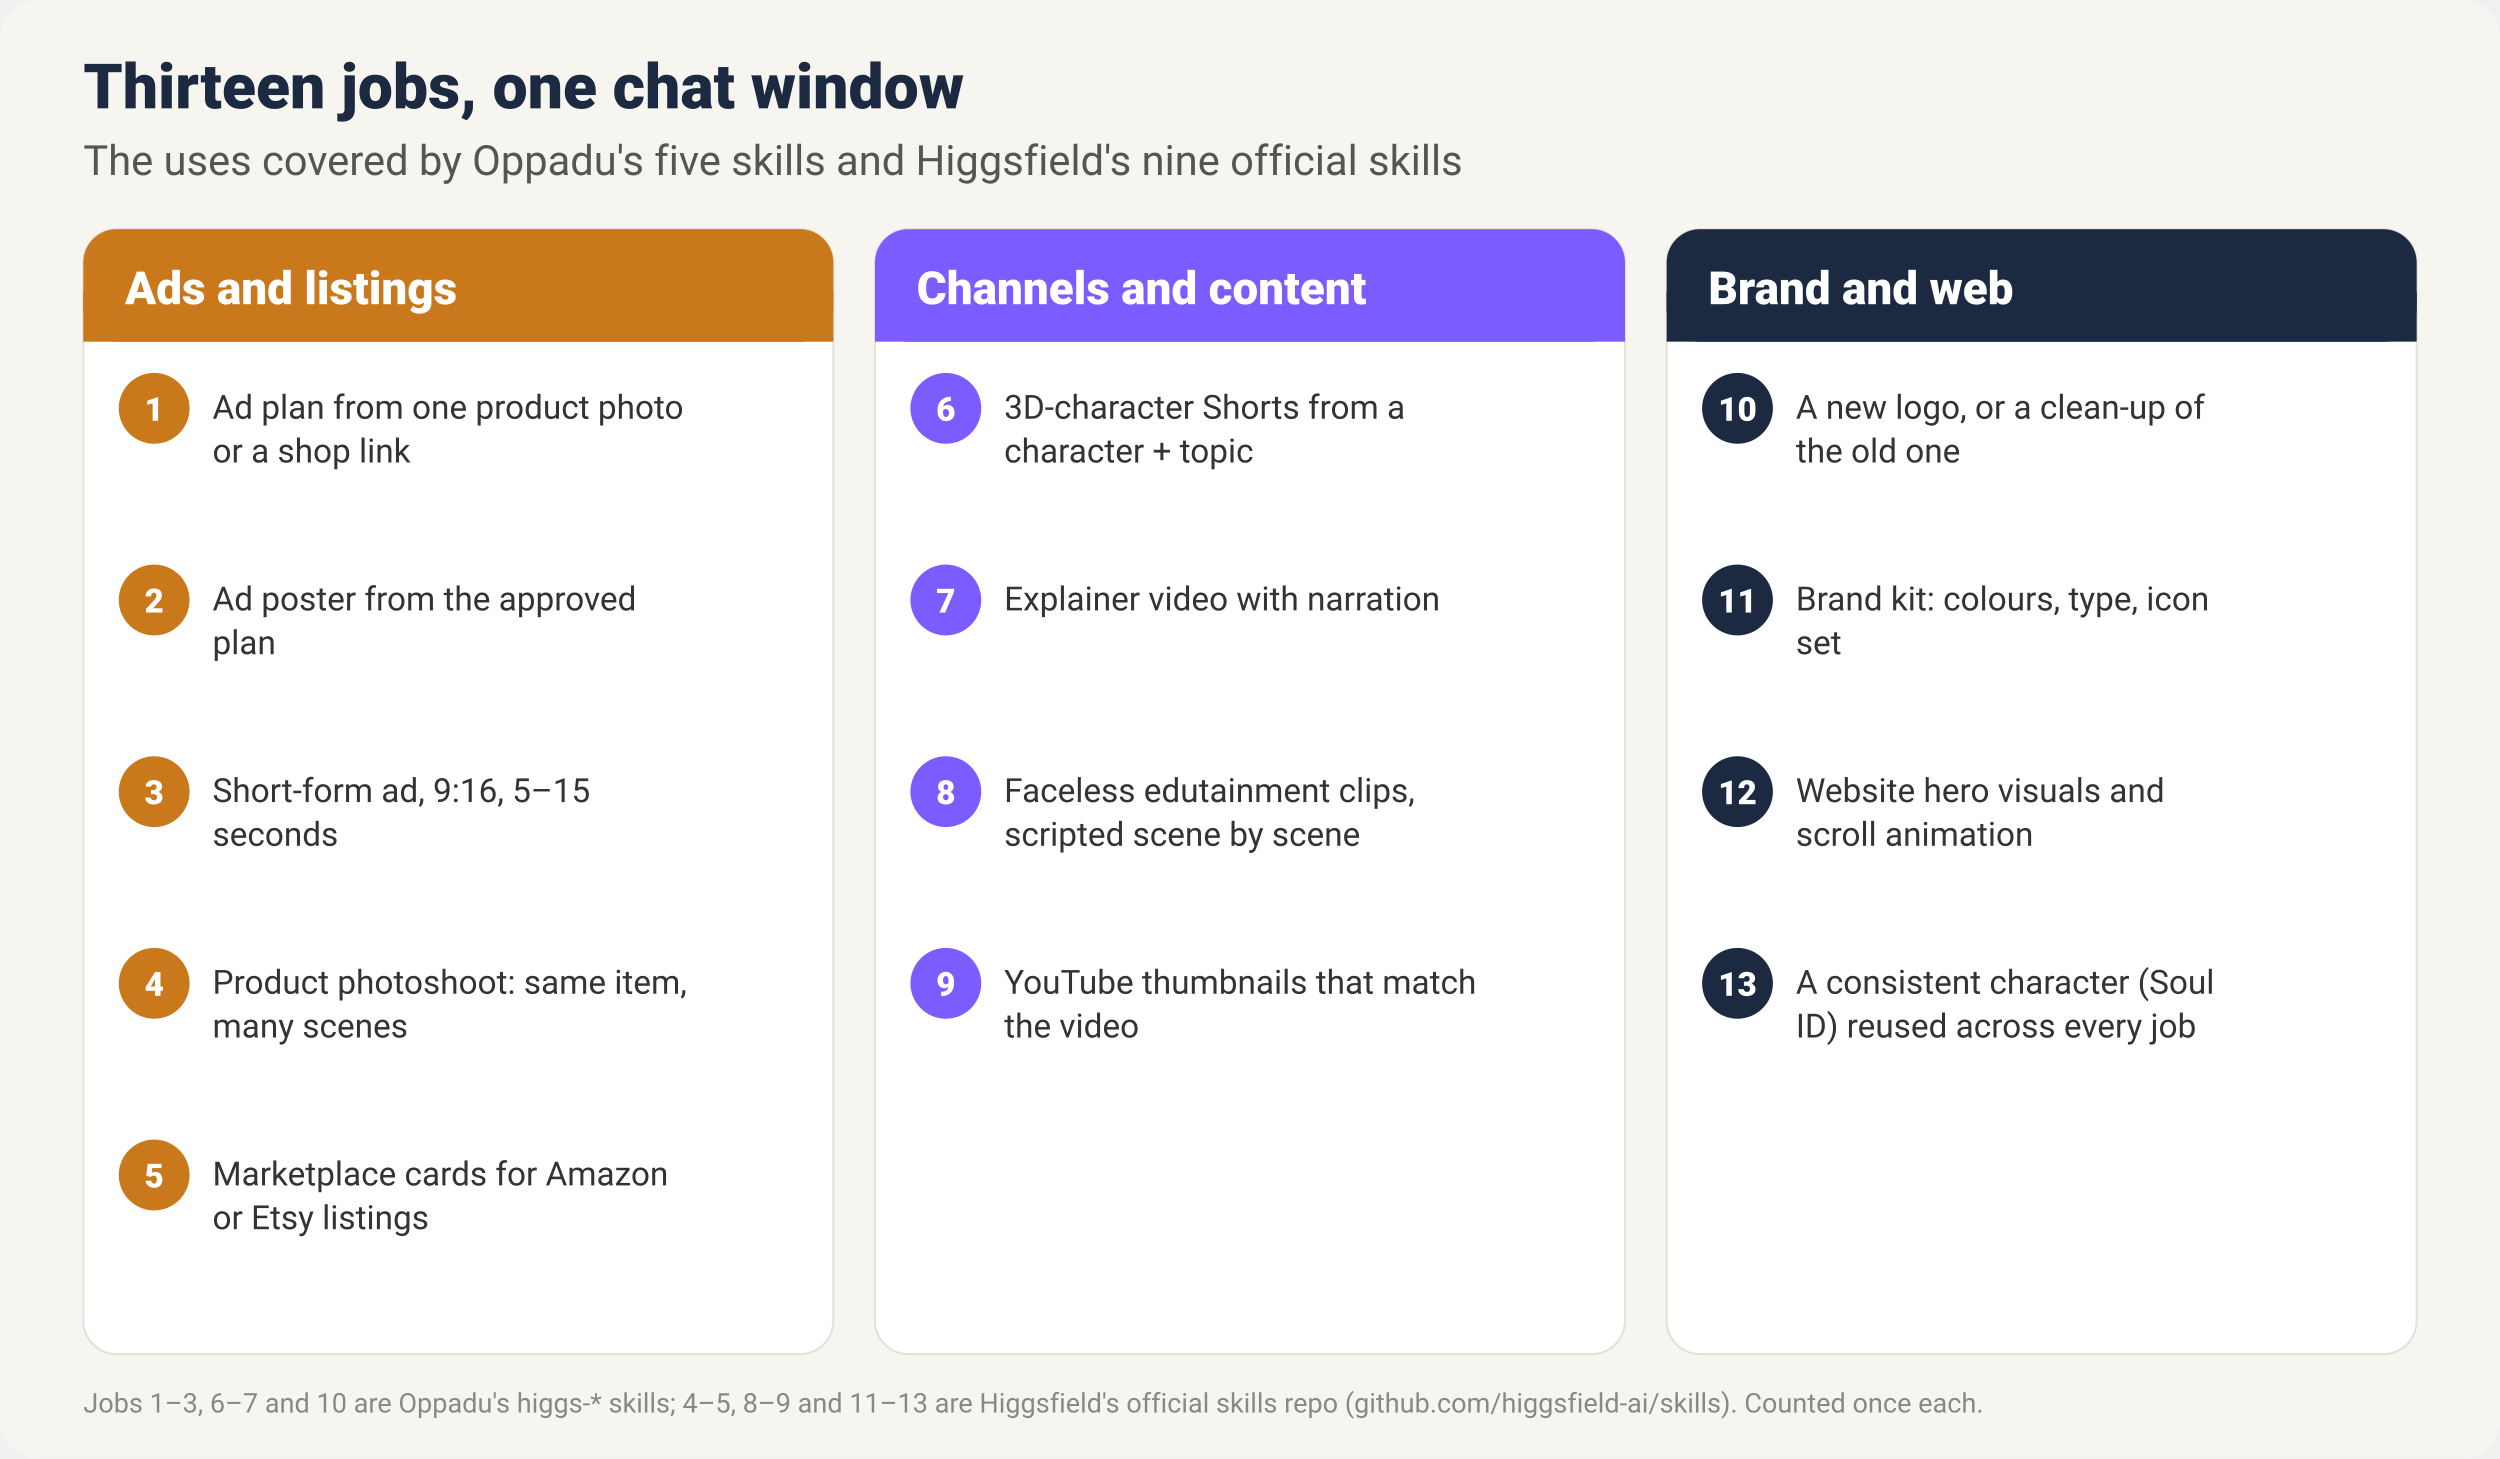
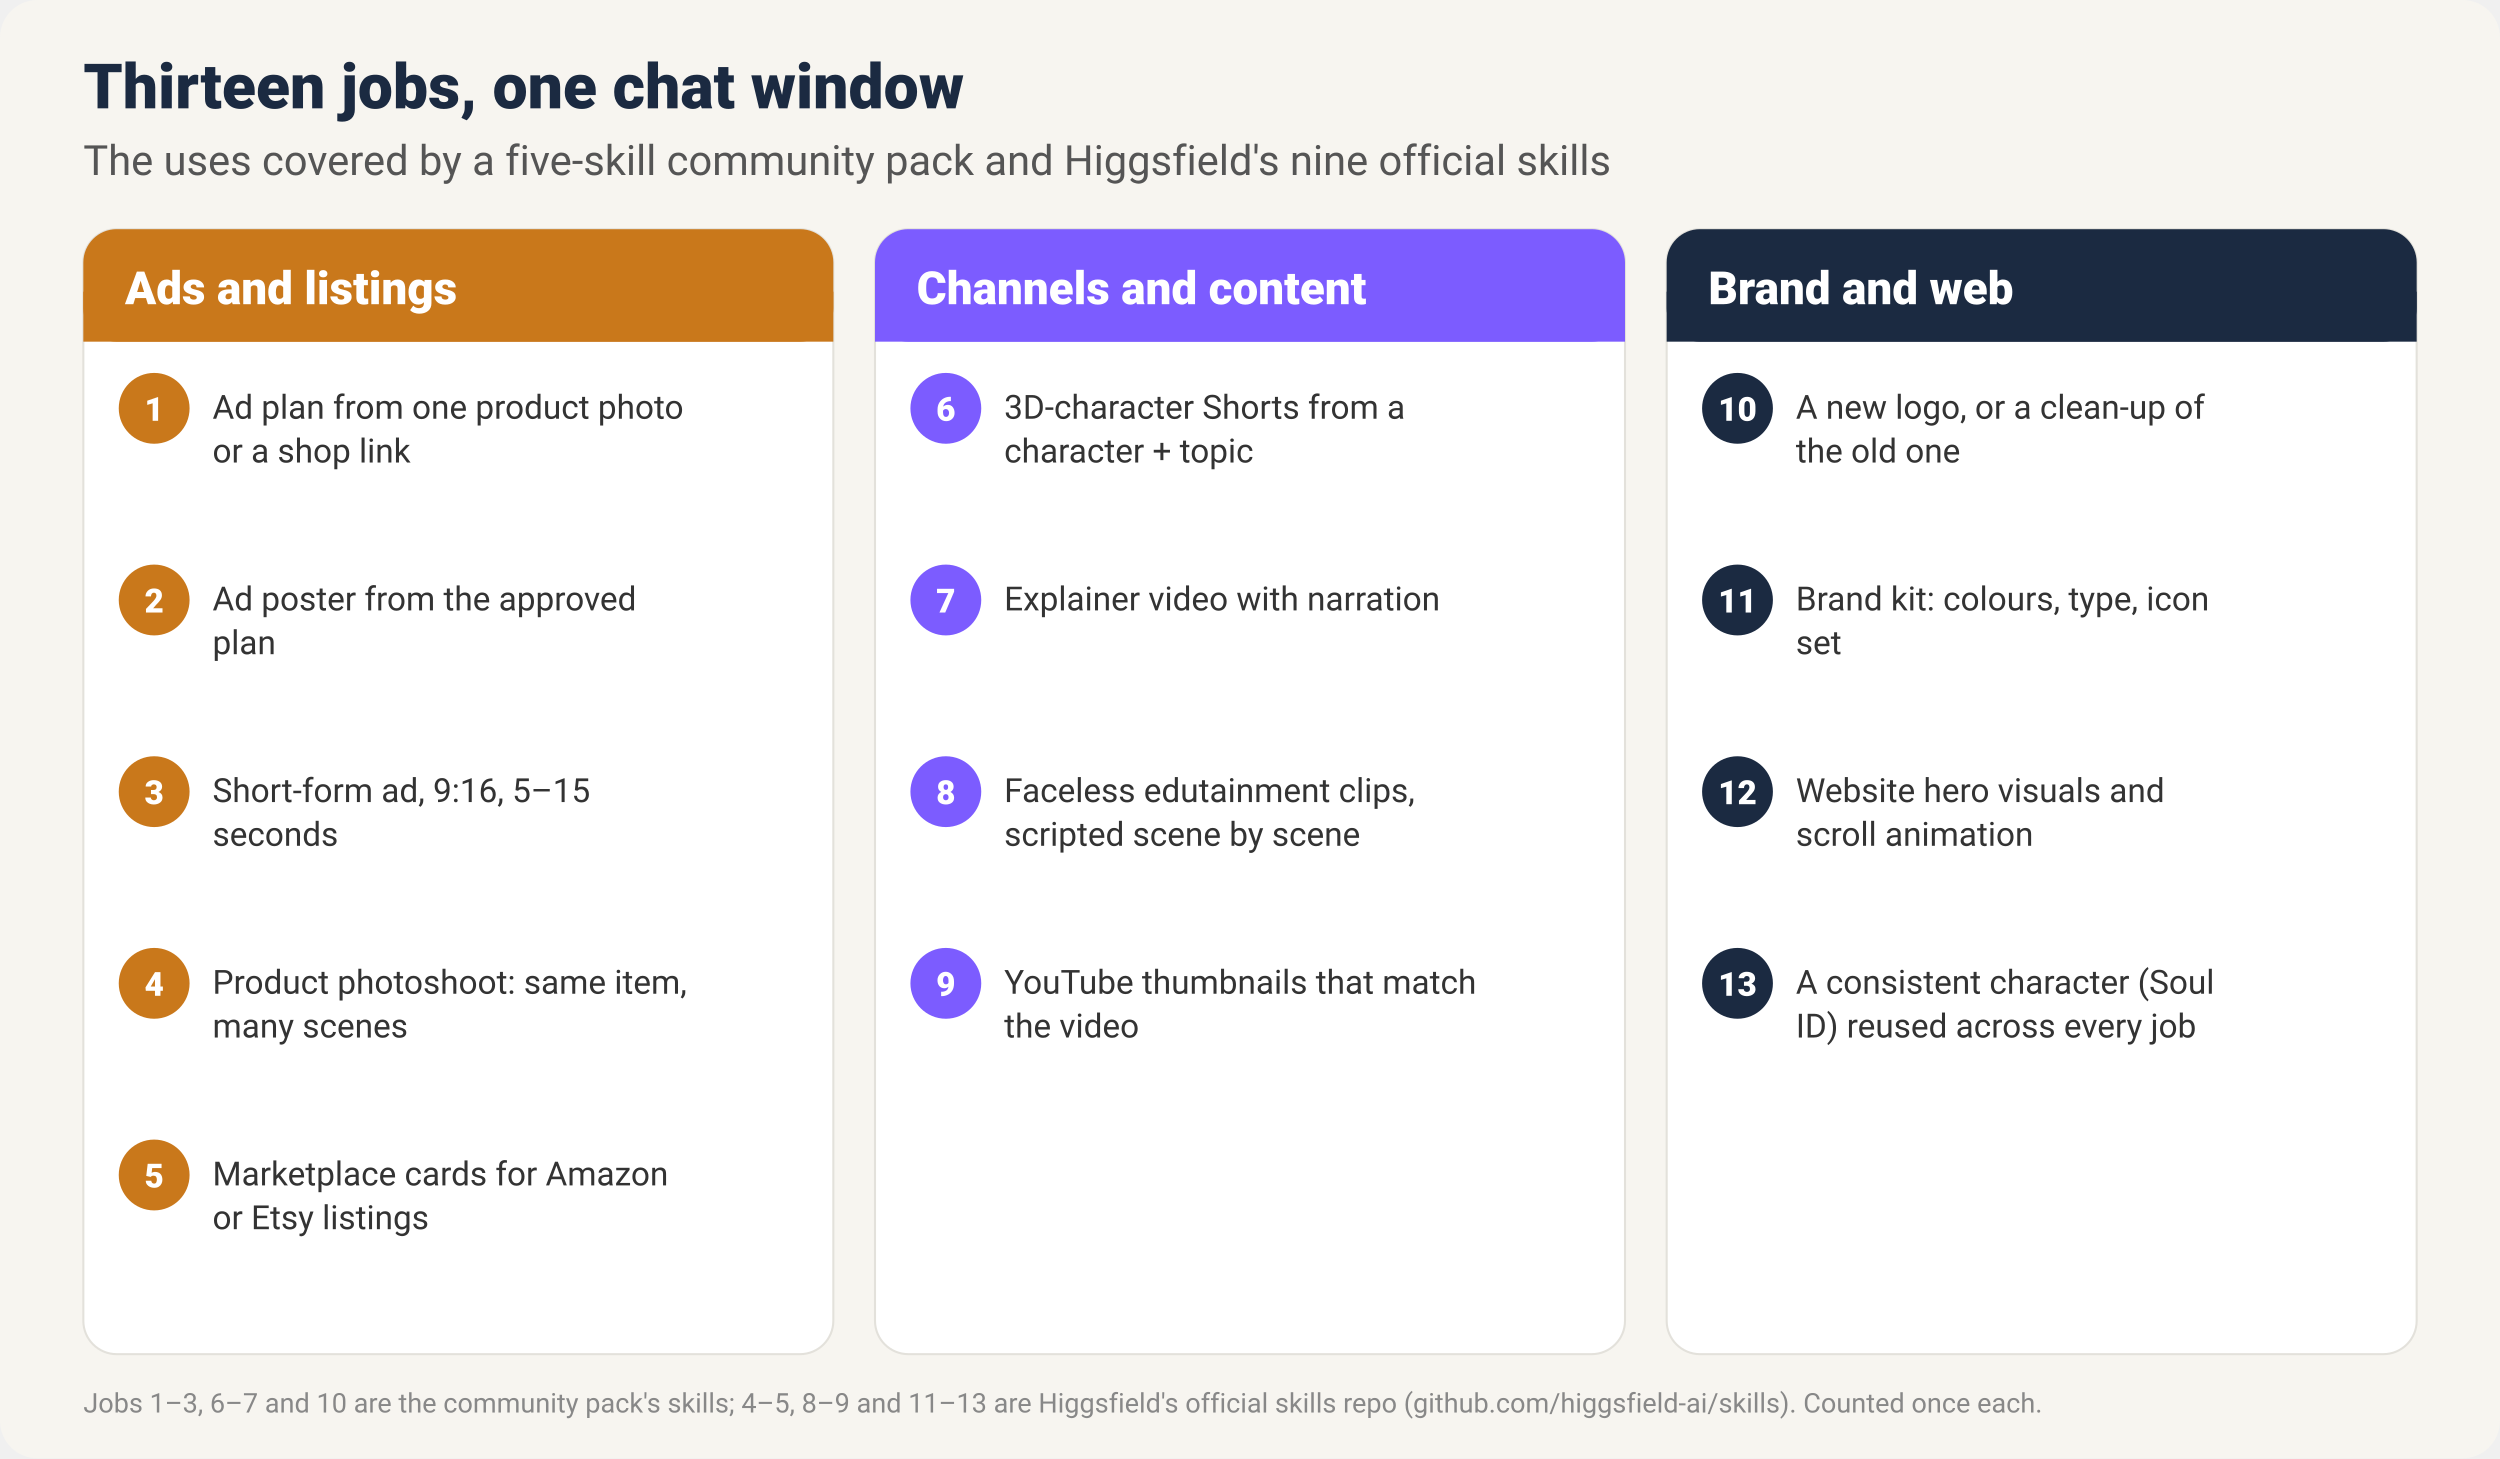
<svg xmlns="http://www.w3.org/2000/svg" viewBox="0 0 1200 700" role="img" aria-label="Thirteen jobs the Claude + Higgsfield workflow does: ads, content, brand assets">
  <rect width="1200" height="700" rx="18" fill="#F7F5F0" />
  <g font-family="-apple-system,Segoe UI,Roboto,Helvetica,Arial,sans-serif">
    <text x="40" y="52" font-size="30" font-weight="800" fill="#1B2A41" text-anchor="start">Thirteen jobs, one chat window</text>
-     <text x="40" y="84" font-size="20" font-weight="400" fill="#555" text-anchor="start">The uses covered by Oppadu's five skills and Higgsfield's nine official skills</text>
+     <text x="40" y="84" font-size="20" font-weight="400" fill="#555" text-anchor="start">The uses covered by a five-skill community pack and Higgsfield's nine official skills</text>
    <rect x="40" y="110" width="360" height="540" rx="16" fill="#fff" stroke="#E3E1DB" />
    <rect x="40" y="110" width="360" height="54" rx="16" fill="#C9781B" />
    <rect x="40" y="140" width="360" height="24" fill="#C9781B" />
    <text x="60" y="146" font-size="22" font-weight="800" fill="#fff" text-anchor="start">Ads and listings</text>
    <circle cx="74" cy="196" r="17" fill="#C9781B" />
    <text x="74" y="202" font-size="16" font-weight="800" fill="#fff" text-anchor="middle">1</text>
    <text x="102" y="201" font-size="16" font-weight="400" fill="#333" text-anchor="start">Ad plan from one product photo</text>
    <text x="102" y="222" font-size="16" font-weight="400" fill="#333" text-anchor="start">or a shop link</text>
    <circle cx="74" cy="288" r="17" fill="#C9781B" />
    <text x="74" y="294" font-size="16" font-weight="800" fill="#fff" text-anchor="middle">2</text>
    <text x="102" y="293" font-size="16" font-weight="400" fill="#333" text-anchor="start">Ad poster from the approved</text>
    <text x="102" y="314" font-size="16" font-weight="400" fill="#333" text-anchor="start">plan</text>
    <circle cx="74" cy="380" r="17" fill="#C9781B" />
    <text x="74" y="386" font-size="16" font-weight="800" fill="#fff" text-anchor="middle">3</text>
    <text x="102" y="385" font-size="16" font-weight="400" fill="#333" text-anchor="start">Short-form ad, 9:16, 5–15</text>
    <text x="102" y="406" font-size="16" font-weight="400" fill="#333" text-anchor="start">seconds</text>
    <circle cx="74" cy="472" r="17" fill="#C9781B" />
    <text x="74" y="478" font-size="16" font-weight="800" fill="#fff" text-anchor="middle">4</text>
    <text x="102" y="477" font-size="16" font-weight="400" fill="#333" text-anchor="start">Product photoshoot: same item,</text>
    <text x="102" y="498" font-size="16" font-weight="400" fill="#333" text-anchor="start">many scenes</text>
    <circle cx="74" cy="564" r="17" fill="#C9781B" />
    <text x="74" y="570" font-size="16" font-weight="800" fill="#fff" text-anchor="middle">5</text>
    <text x="102" y="569" font-size="16" font-weight="400" fill="#333" text-anchor="start">Marketplace cards for Amazon</text>
    <text x="102" y="590" font-size="16" font-weight="400" fill="#333" text-anchor="start">or Etsy listings</text>
    <rect x="420" y="110" width="360" height="540" rx="16" fill="#fff" stroke="#E3E1DB" />
    <rect x="420" y="110" width="360" height="54" rx="16" fill="#7C5CFF" />
    <rect x="420" y="140" width="360" height="24" fill="#7C5CFF" />
    <text x="440" y="146" font-size="22" font-weight="800" fill="#fff" text-anchor="start">Channels and content</text>
    <circle cx="454" cy="196" r="17" fill="#7C5CFF" />
    <text x="454" y="202" font-size="16" font-weight="800" fill="#fff" text-anchor="middle">6</text>
    <text x="482" y="201" font-size="16" font-weight="400" fill="#333" text-anchor="start">3D-character Shorts from a</text>
    <text x="482" y="222" font-size="16" font-weight="400" fill="#333" text-anchor="start">character + topic</text>
    <circle cx="454" cy="288" r="17" fill="#7C5CFF" />
    <text x="454" y="294" font-size="16" font-weight="800" fill="#fff" text-anchor="middle">7</text>
    <text x="482" y="293" font-size="16" font-weight="400" fill="#333" text-anchor="start">Explainer video with narration</text>
    <circle cx="454" cy="380" r="17" fill="#7C5CFF" />
    <text x="454" y="386" font-size="16" font-weight="800" fill="#fff" text-anchor="middle">8</text>
    <text x="482" y="385" font-size="16" font-weight="400" fill="#333" text-anchor="start">Faceless edutainment clips,</text>
    <text x="482" y="406" font-size="16" font-weight="400" fill="#333" text-anchor="start">scripted scene by scene</text>
    <circle cx="454" cy="472" r="17" fill="#7C5CFF" />
    <text x="454" y="478" font-size="16" font-weight="800" fill="#fff" text-anchor="middle">9</text>
    <text x="482" y="477" font-size="16" font-weight="400" fill="#333" text-anchor="start">YouTube thumbnails that match</text>
    <text x="482" y="498" font-size="16" font-weight="400" fill="#333" text-anchor="start">the video</text>
    <rect x="800" y="110" width="360" height="540" rx="16" fill="#fff" stroke="#E3E1DB" />
    <rect x="800" y="110" width="360" height="54" rx="16" fill="#1B2A41" />
    <rect x="800" y="140" width="360" height="24" fill="#1B2A41" />
    <text x="820" y="146" font-size="22" font-weight="800" fill="#fff" text-anchor="start">Brand and web</text>
    <circle cx="834" cy="196" r="17" fill="#1B2A41" />
    <text x="834" y="202" font-size="16" font-weight="800" fill="#fff" text-anchor="middle">10</text>
    <text x="862" y="201" font-size="16" font-weight="400" fill="#333" text-anchor="start">A new logo, or a clean-up of</text>
    <text x="862" y="222" font-size="16" font-weight="400" fill="#333" text-anchor="start">the old one</text>
    <circle cx="834" cy="288" r="17" fill="#1B2A41" />
    <text x="834" y="294" font-size="16" font-weight="800" fill="#fff" text-anchor="middle">11</text>
    <text x="862" y="293" font-size="16" font-weight="400" fill="#333" text-anchor="start">Brand kit: colours, type, icon</text>
    <text x="862" y="314" font-size="16" font-weight="400" fill="#333" text-anchor="start">set</text>
    <circle cx="834" cy="380" r="17" fill="#1B2A41" />
    <text x="834" y="386" font-size="16" font-weight="800" fill="#fff" text-anchor="middle">12</text>
    <text x="862" y="385" font-size="16" font-weight="400" fill="#333" text-anchor="start">Website hero visuals and</text>
    <text x="862" y="406" font-size="16" font-weight="400" fill="#333" text-anchor="start">scroll animation</text>
    <circle cx="834" cy="472" r="17" fill="#1B2A41" />
    <text x="834" y="478" font-size="16" font-weight="800" fill="#fff" text-anchor="middle">13</text>
    <text x="862" y="477" font-size="16" font-weight="400" fill="#333" text-anchor="start">A consistent character (Soul</text>
    <text x="862" y="498" font-size="16" font-weight="400" fill="#333" text-anchor="start">ID) reused across every job</text>
-     <text x="40" y="678" font-size="13" font-weight="400" fill="#888" text-anchor="start">Jobs 1–3, 6–7 and 10 are Oppadu's higgs-* skills; 4–5, 8–9 and 11–13 are Higgsfield's official skills repo (github.com/higgsfield-ai/skills). Counted once each.</text>
+     <text x="40" y="678" font-size="13" font-weight="400" fill="#888" text-anchor="start">Jobs 1–3, 6–7 and 10 are the community pack's skills; 4–5, 8–9 and 11–13 are Higgsfield's official skills repo (github.com/higgsfield-ai/skills). Counted once each.</text>
  </g>
</svg>
